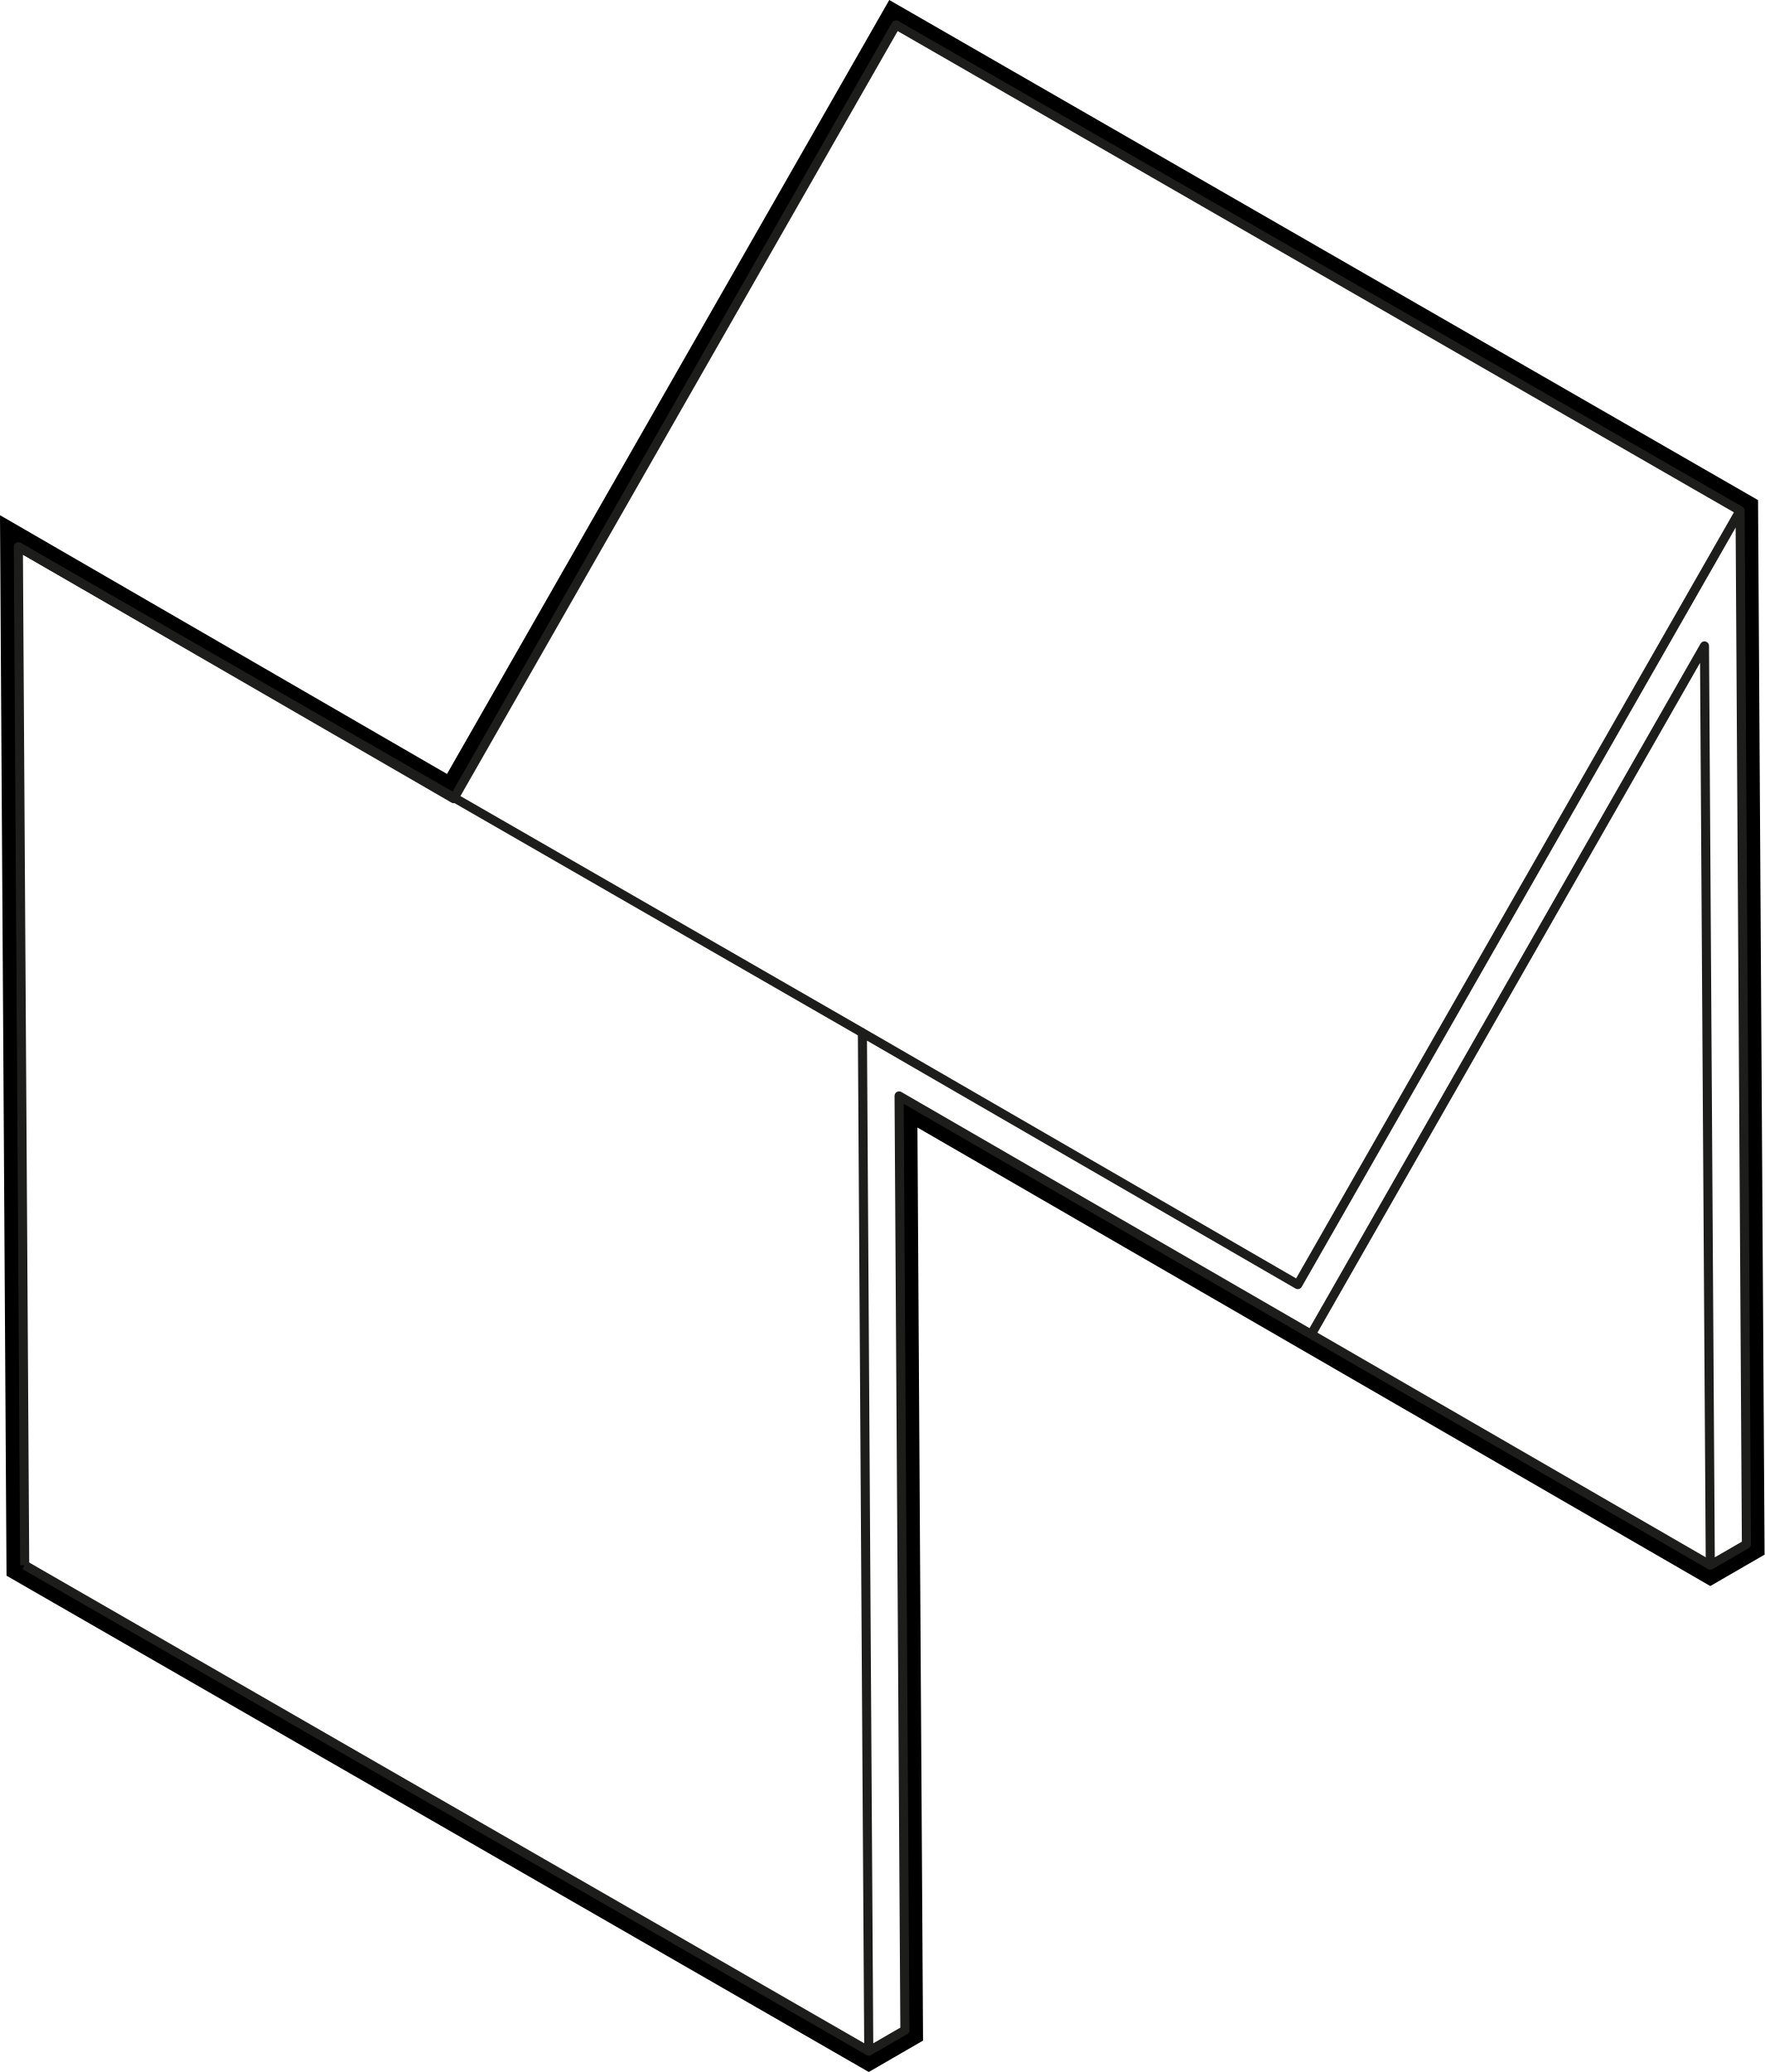
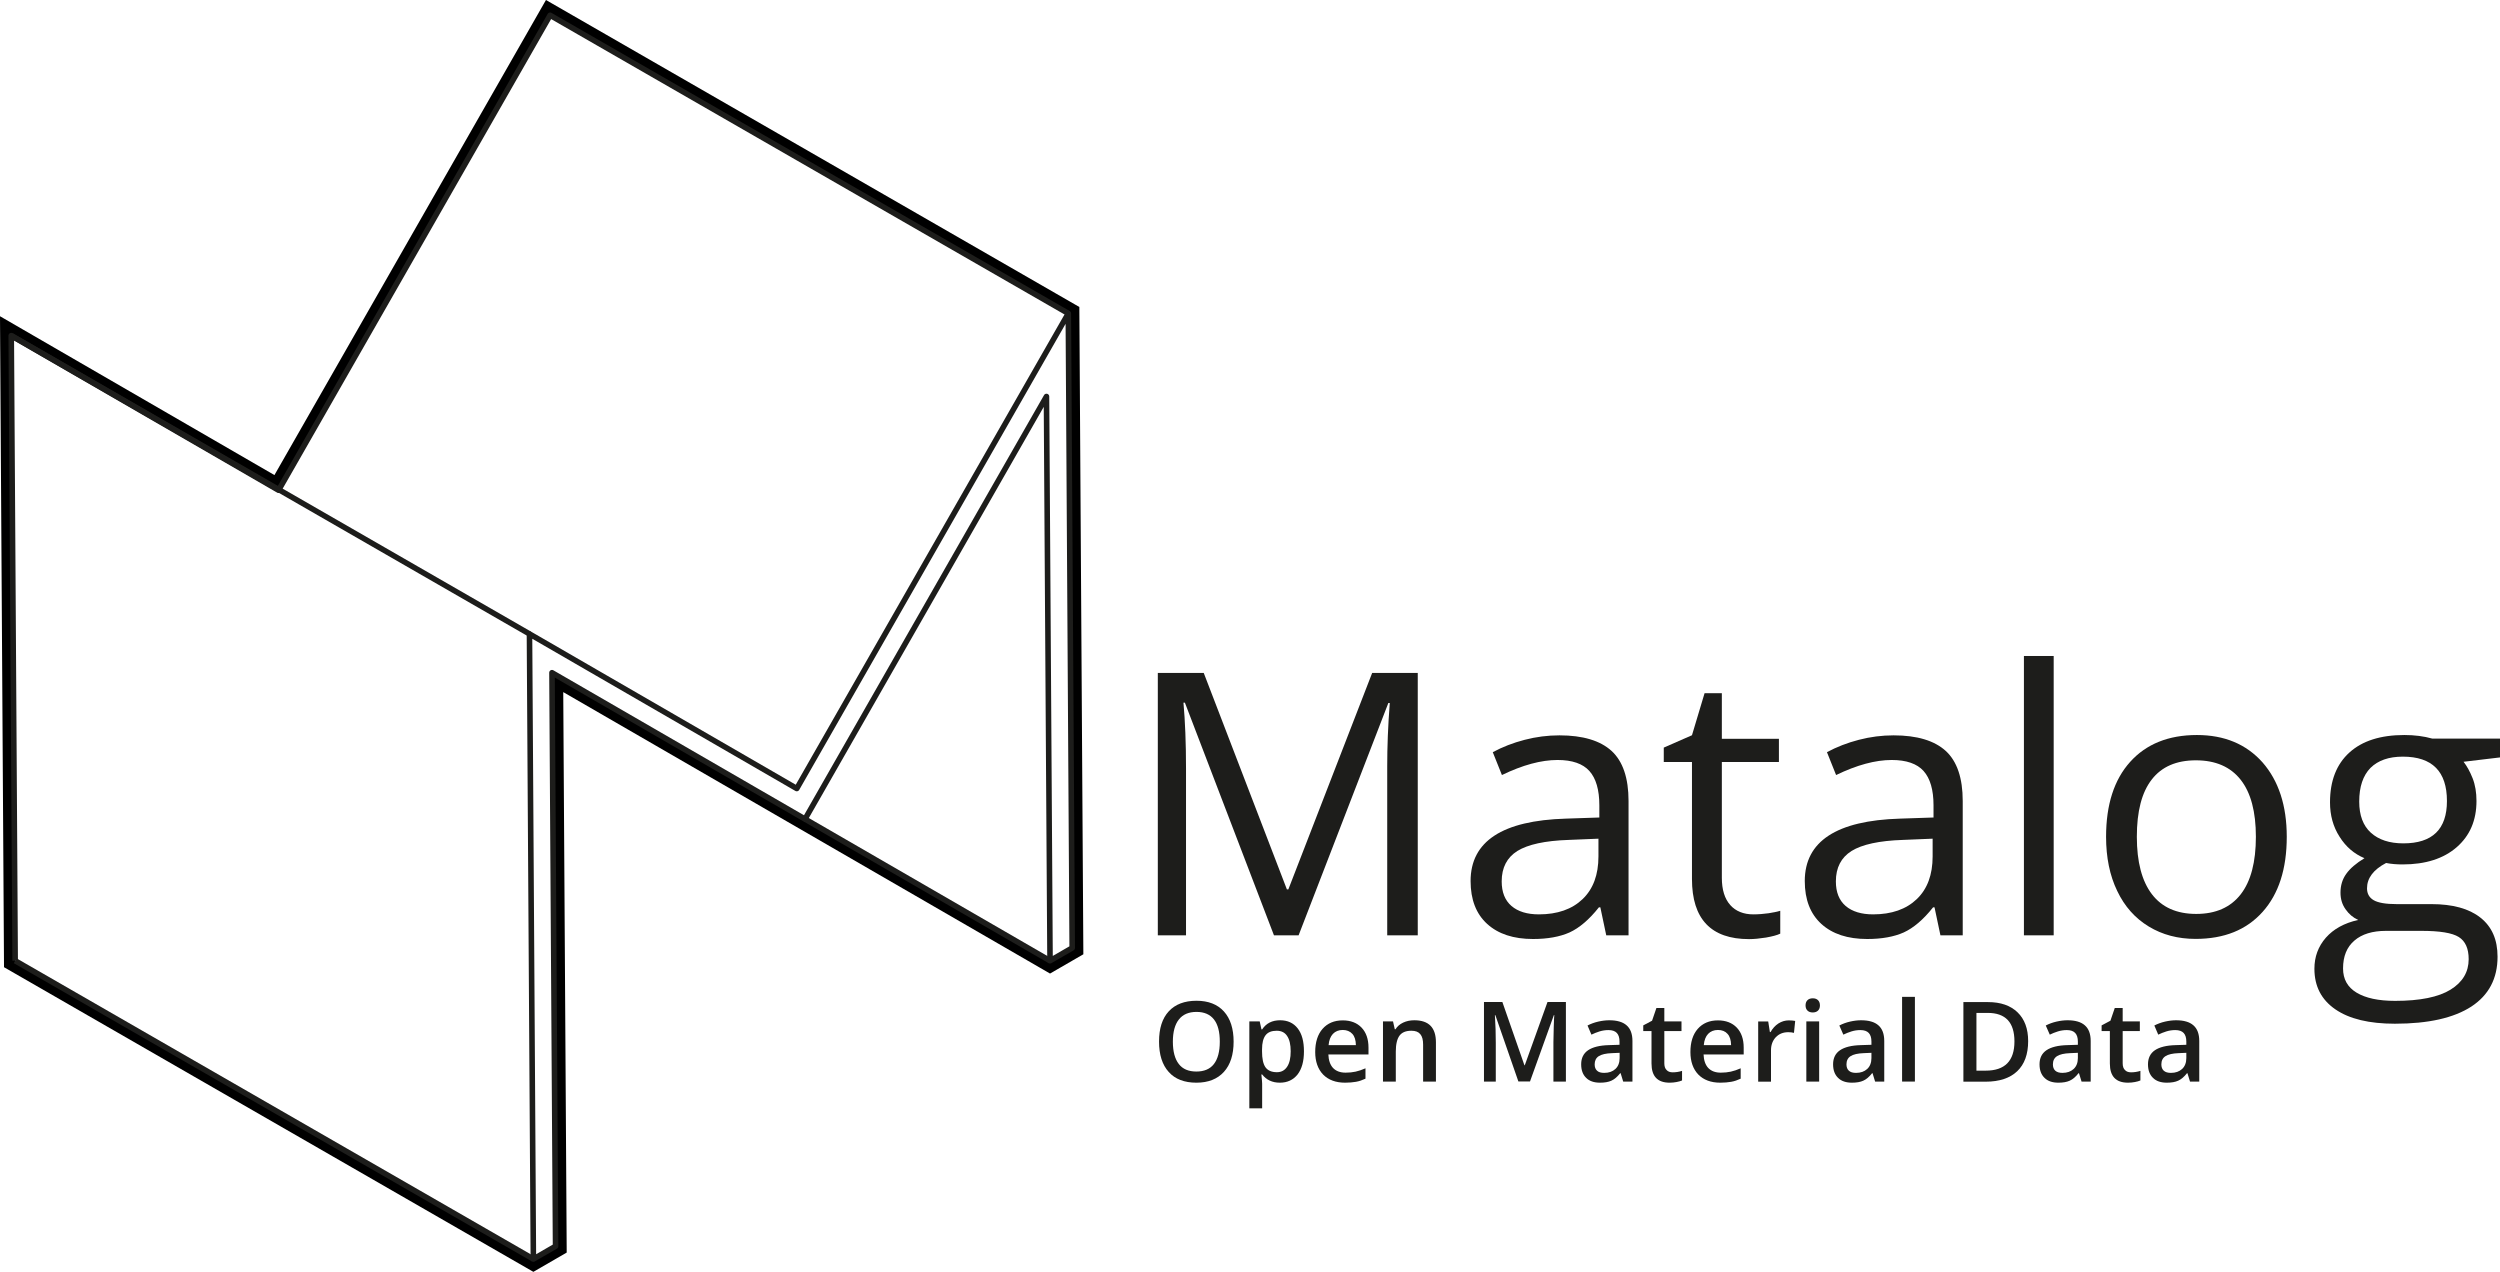
- <svg xmlns="http://www.w3.org/2000/svg" version="1.1" id="Layer_1" x="0px" y="0px" viewBox="0 0 97.19 114.1" style="enable-background:new 0 0 97.19 114.1;" xml:space="preserve">
+ <svg xmlns="http://www.w3.org/2000/svg" version="1.1" id="Layer_1" x="0px" y="0px" viewBox="0 0 224.28 114.1" style="enable-background:new 0 0 224.28 114.1;" xml:space="preserve">
  <style type="text/css">
	.st0{fill:none;stroke:#1D1D1B;stroke-width:0.5;stroke-linejoin:round;}
+ 	.st1{fill:#1D1D1B;}
</style>
  <g>
    <path d="M97.19,85.61l-0.36-58.07L48.98,0L24.62,42.62L0,28.37l0.36,58.4l47.49,27.33l2.99-1.73l-0.31-50.28L94.2,87.34   L97.19,85.61z M49.52,60.35l0.32,51.45l-1.99,1.15L1.36,86.19L1.01,30.11l23.98,13.87L49.35,1.37l46.49,26.76l0.35,56.91   l-1.99,1.15L49.52,60.35z" />
  </g>
  <g>
    <g>
      <path class="st0" d="M94.86,31.85" />
      <polygon class="st0" points="47.85,112.95 47.5,56.87 71.48,70.74 95.84,28.12 96.19,85.04 94.2,86.19 93.88,35.57 72.22,73.48     49.52,60.35 49.84,111.8   " />
      <line class="st0" x1="47.85" y1="112.95" x2="1.36" y2="86.19" />
      <line class="st0" x1="94.2" y1="86.19" x2="72.22" y2="73.48" />
      <polyline class="st0" points="95.84,28.12 49.35,1.37 24.99,43.98 1.01,30.11 1.36,86.19   " />
      <line class="st0" x1="47.5" y1="56.87" x2="1.01" y2="30.11" />
    </g>
  </g>
+   <g>
+     <g>
+       <g>
+         <path class="st1" d="M114.29,83.91l-7.99-20.87h-0.13c0.15,1.65,0.23,3.62,0.23,5.89v14.98h-2.53V60.37h4.12l7.46,19.42h0.13     l7.52-19.42h4.09v23.54h-2.74V68.74c0-1.74,0.07-3.63,0.23-5.67h-0.13l-8.05,20.84H114.29z" />
+         <path class="st1" d="M144.1,83.91l-0.53-2.51h-0.13c-0.88,1.11-1.76,1.85-2.63,2.25c-0.87,0.39-1.97,0.59-3.28,0.59     c-1.75,0-3.12-0.45-4.11-1.35c-0.99-0.9-1.49-2.18-1.49-3.85c0-3.56,2.85-5.43,8.55-5.6l3-0.1v-1.1c0-1.38-0.3-2.41-0.89-3.07     c-0.59-0.66-1.55-0.99-2.86-0.99c-1.47,0-3.13,0.45-4.99,1.35l-0.82-2.05c0.87-0.47,1.82-0.84,2.86-1.11     c1.04-0.27,2.07-0.4,3.12-0.4c2.1,0,3.66,0.47,4.68,1.4c1.01,0.93,1.52,2.43,1.52,4.49v12.05H144.1z M138.06,82.03     c1.66,0,2.97-0.46,3.92-1.37c0.95-0.91,1.42-2.19,1.42-3.83v-1.59l-2.67,0.11c-2.13,0.07-3.66,0.41-4.6,0.99     c-0.94,0.59-1.41,1.5-1.41,2.73c0,0.97,0.29,1.7,0.88,2.21C136.19,81.78,137,82.03,138.06,82.03z" />
+         <path class="st1" d="M157.29,82.03c0.47,0,0.93-0.04,1.37-0.1c0.44-0.07,0.79-0.14,1.05-0.22v2.05     c-0.29,0.14-0.72,0.25-1.28,0.35c-0.57,0.09-1.07,0.14-1.52,0.14c-3.41,0-5.12-1.8-5.12-5.39v-10.5h-2.53v-1.29l2.53-1.11     l1.13-3.77h1.55v4.09h5.12v2.08h-5.12v10.39c0,1.06,0.25,1.88,0.76,2.45C155.71,81.74,156.41,82.03,157.29,82.03z" />
+         <path class="st1" d="M174.08,83.91l-0.53-2.51h-0.13c-0.88,1.11-1.76,1.85-2.63,2.25c-0.87,0.39-1.97,0.59-3.28,0.59     c-1.75,0-3.12-0.45-4.11-1.35c-0.99-0.9-1.49-2.18-1.49-3.85c0-3.56,2.85-5.43,8.55-5.6l3-0.1v-1.1c0-1.38-0.3-2.41-0.89-3.07     c-0.59-0.66-1.55-0.99-2.86-0.99c-1.47,0-3.13,0.45-4.99,1.35l-0.82-2.05c0.87-0.47,1.82-0.84,2.86-1.11     c1.04-0.27,2.07-0.4,3.12-0.4c2.1,0,3.66,0.47,4.68,1.4c1.01,0.93,1.52,2.43,1.52,4.49v12.05H174.08z M168.04,82.03     c1.66,0,2.97-0.46,3.92-1.37c0.95-0.91,1.42-2.19,1.42-3.83v-1.59l-2.67,0.11c-2.13,0.07-3.66,0.41-4.6,0.99     c-0.94,0.59-1.41,1.5-1.41,2.73c0,0.97,0.29,1.7,0.88,2.21C166.17,81.78,166.99,82.03,168.04,82.03z" />
+         <path class="st1" d="M184.24,83.91h-2.67V58.85h2.67V83.91z" />
+         <path class="st1" d="M205.15,75.07c0,2.88-0.72,5.12-2.17,6.74c-1.45,1.62-3.45,2.42-6.01,2.42c-1.58,0-2.98-0.37-4.2-1.11     s-2.17-1.8-2.83-3.19c-0.67-1.38-1-3.01-1-4.86c0-2.88,0.72-5.12,2.16-6.72c1.44-1.6,3.44-2.41,5.99-2.41     c2.47,0,4.43,0.82,5.89,2.46C204.42,70.05,205.15,72.27,205.15,75.07z M191.7,75.07c0,2.25,0.45,3.97,1.35,5.15     c0.9,1.18,2.23,1.77,3.98,1.77c1.75,0,3.08-0.59,3.99-1.76c0.91-1.17,1.36-2.9,1.36-5.16c0-2.24-0.45-3.95-1.36-5.11     c-0.91-1.16-2.25-1.75-4.02-1.75c-1.75,0-3.07,0.57-3.96,1.72C192.14,71.08,191.7,72.79,191.7,75.07z" />
+         <path class="st1" d="M224.28,66.26v1.69l-3.27,0.39c0.3,0.38,0.57,0.87,0.81,1.47c0.24,0.61,0.35,1.29,0.35,2.05     c0,1.73-0.59,3.11-1.77,4.14c-1.18,1.03-2.8,1.55-4.86,1.55c-0.53,0-1.02-0.04-1.48-0.13c-1.14,0.6-1.71,1.36-1.71,2.27     c0,0.48,0.2,0.84,0.6,1.07c0.4,0.23,1.08,0.35,2.05,0.35h3.12c1.91,0,3.38,0.4,4.4,1.21c1.03,0.81,1.54,1.97,1.54,3.51     c0,1.95-0.78,3.44-2.35,4.47c-1.57,1.02-3.85,1.54-6.86,1.54c-2.31,0-4.09-0.43-5.34-1.29c-1.25-0.86-1.88-2.07-1.88-3.64     c0-1.07,0.34-2,1.03-2.79c0.69-0.78,1.65-1.31,2.9-1.59c-0.45-0.2-0.83-0.52-1.13-0.95c-0.31-0.43-0.46-0.93-0.46-1.5     c0-0.64,0.17-1.21,0.52-1.69c0.34-0.48,0.89-0.95,1.63-1.4c-0.91-0.38-1.66-1.01-2.23-1.92c-0.58-0.9-0.86-1.93-0.86-3.09     c0-1.93,0.58-3.42,1.74-4.47c1.16-1.05,2.8-1.57,4.93-1.57c0.92,0,1.76,0.11,2.5,0.32H224.28z M210.2,86.88     c0,0.96,0.4,1.68,1.21,2.17c0.81,0.49,1.96,0.74,3.46,0.74c2.24,0,3.9-0.34,4.98-1.01c1.08-0.67,1.62-1.58,1.62-2.73     c0-0.96-0.3-1.62-0.89-1.99c-0.59-0.37-1.7-0.55-3.33-0.55h-3.2c-1.21,0-2.16,0.29-2.83,0.87     C210.54,84.96,210.2,85.79,210.2,86.88z M211.65,71.91c0,1.23,0.35,2.17,1.05,2.8c0.7,0.63,1.67,0.95,2.91,0.95     c2.61,0,3.91-1.27,3.91-3.8c0-2.65-1.32-3.98-3.96-3.98c-1.26,0-2.22,0.34-2.9,1.01C211.99,69.58,211.65,70.58,211.65,71.91z" />
+       </g>
+     </g>
+   </g>
+   <g>
+     <path class="st1" d="M110.67,93.45c0,1.16-0.29,2.07-0.87,2.71c-0.58,0.64-1.4,0.97-2.47,0.97c-1.08,0-1.91-0.32-2.48-0.96   c-0.58-0.64-0.87-1.55-0.87-2.73s0.29-2.08,0.87-2.71c0.58-0.63,1.41-0.95,2.49-0.95c1.06,0,1.88,0.32,2.46,0.96   S110.67,92.29,110.67,93.45z M105.22,93.45c0,0.88,0.18,1.55,0.53,2c0.35,0.46,0.88,0.68,1.58,0.68c0.69,0,1.22-0.22,1.57-0.67   c0.35-0.45,0.53-1.12,0.53-2.01c0-0.88-0.17-1.54-0.52-1.99c-0.35-0.45-0.87-0.68-1.57-0.68c-0.7,0-1.23,0.23-1.58,0.68   C105.4,91.91,105.22,92.58,105.22,93.45z" />
+     <path class="st1" d="M114.82,97.13c-0.68,0-1.21-0.25-1.59-0.74h-0.07c0.05,0.46,0.07,0.73,0.07,0.83v2.21h-1.15v-7.8h0.93   c0.03,0.1,0.08,0.34,0.16,0.72h0.06c0.36-0.55,0.9-0.82,1.61-0.82c0.67,0,1.2,0.24,1.58,0.73c0.38,0.49,0.56,1.17,0.56,2.06   s-0.19,1.57-0.57,2.07C116.02,96.88,115.49,97.13,114.82,97.13z M114.54,92.47c-0.46,0-0.79,0.13-1,0.4   c-0.21,0.27-0.32,0.69-0.32,1.28v0.17c0,0.66,0.1,1.13,0.31,1.43c0.21,0.29,0.55,0.44,1.02,0.44c0.4,0,0.7-0.16,0.92-0.49   s0.32-0.79,0.32-1.39c0-0.61-0.11-1.06-0.32-1.37C115.27,92.63,114.95,92.47,114.54,92.47z" />
+     <path class="st1" d="M120.67,97.13c-0.84,0-1.5-0.25-1.97-0.73c-0.47-0.49-0.71-1.17-0.71-2.02c0-0.88,0.22-1.58,0.66-2.08   s1.04-0.76,1.81-0.76c0.71,0,1.28,0.22,1.69,0.65s0.62,1.03,0.62,1.79v0.62h-3.6c0.02,0.52,0.16,0.93,0.42,1.21   c0.27,0.28,0.64,0.42,1.13,0.42c0.32,0,0.62-0.03,0.89-0.09c0.28-0.06,0.57-0.16,0.89-0.3v0.93c-0.28,0.13-0.56,0.23-0.85,0.28   S121.04,97.13,120.67,97.13z M120.46,92.4c-0.36,0-0.66,0.12-0.88,0.35c-0.22,0.23-0.35,0.57-0.39,1.01h2.45   c-0.01-0.45-0.11-0.78-0.32-1.01C121.11,92.52,120.82,92.4,120.46,92.4z" />
+     <path class="st1" d="M128.82,97.03h-1.15v-3.32c0-0.42-0.08-0.73-0.25-0.93c-0.17-0.21-0.43-0.31-0.8-0.31   c-0.49,0-0.84,0.14-1.06,0.43s-0.34,0.77-0.34,1.44v2.69h-1.15v-5.4h0.9l0.16,0.71h0.06c0.16-0.26,0.39-0.46,0.69-0.6   s0.63-0.21,1-0.21c1.3,0,1.94,0.66,1.94,1.98V97.03z" />
+     <path class="st1" d="M136.22,97.03l-2.07-5.96h-0.04c0.06,0.89,0.08,1.72,0.08,2.49v3.47h-1.06v-7.14h1.65l1.98,5.68h0.03   l2.04-5.68h1.65v7.14h-1.12V93.5c0-0.35,0.01-0.82,0.03-1.39c0.02-0.57,0.03-0.92,0.05-1.04h-0.04l-2.14,5.95H136.22z" />
+     <path class="st1" d="M145.62,97.03l-0.23-0.75h-0.04c-0.26,0.33-0.52,0.55-0.79,0.67c-0.26,0.12-0.6,0.18-1.02,0.18   c-0.53,0-0.95-0.14-1.24-0.43c-0.3-0.29-0.45-0.69-0.45-1.22c0-0.56,0.21-0.98,0.62-1.26s1.04-0.44,1.89-0.46l0.93-0.03v-0.29   c0-0.34-0.08-0.6-0.24-0.77c-0.16-0.17-0.41-0.26-0.75-0.26c-0.28,0-0.54,0.04-0.8,0.12s-0.5,0.18-0.73,0.29L142.42,92   c0.29-0.15,0.61-0.27,0.96-0.35c0.35-0.08,0.68-0.12,0.99-0.12c0.69,0,1.21,0.15,1.55,0.45c0.35,0.3,0.53,0.77,0.53,1.41v3.64   H145.62z M143.92,96.25c0.42,0,0.75-0.12,1-0.35c0.25-0.23,0.38-0.56,0.38-0.98v-0.47l-0.69,0.03c-0.54,0.02-0.93,0.11-1.18,0.27   c-0.25,0.16-0.37,0.41-0.37,0.74c0,0.24,0.07,0.43,0.21,0.56C143.41,96.19,143.63,96.25,143.92,96.25z" />
+     <path class="st1" d="M150.06,96.2c0.28,0,0.56-0.04,0.84-0.13v0.86c-0.13,0.06-0.29,0.1-0.49,0.14c-0.2,0.04-0.41,0.06-0.62,0.06   c-1.09,0-1.63-0.57-1.63-1.72V92.5h-0.74v-0.51l0.79-0.42l0.39-1.14h0.71v1.2h1.54v0.87h-1.54v2.89c0,0.28,0.07,0.48,0.21,0.61   C149.65,96.14,149.83,96.2,150.06,96.2z" />
+     <path class="st1" d="M154.33,97.13c-0.84,0-1.5-0.25-1.97-0.73c-0.47-0.49-0.71-1.17-0.71-2.02c0-0.88,0.22-1.58,0.66-2.08   s1.04-0.76,1.81-0.76c0.71,0,1.28,0.22,1.69,0.65s0.62,1.03,0.62,1.79v0.62h-3.6c0.02,0.52,0.16,0.93,0.42,1.21   c0.27,0.28,0.64,0.42,1.13,0.42c0.32,0,0.62-0.03,0.89-0.09c0.28-0.06,0.57-0.16,0.89-0.3v0.93c-0.28,0.13-0.56,0.23-0.85,0.28   S154.7,97.13,154.33,97.13z M154.12,92.4c-0.36,0-0.66,0.12-0.88,0.35c-0.22,0.23-0.35,0.57-0.39,1.01h2.45   c-0.01-0.45-0.11-0.78-0.32-1.01C154.78,92.52,154.49,92.4,154.12,92.4z" />
+     <path class="st1" d="M160.48,91.54c0.23,0,0.42,0.02,0.57,0.05l-0.11,1.07c-0.16-0.04-0.33-0.06-0.51-0.06   c-0.46,0-0.83,0.15-1.12,0.45c-0.28,0.3-0.43,0.69-0.43,1.17v2.82h-1.15v-5.4h0.9l0.15,0.95h0.06c0.18-0.32,0.41-0.58,0.7-0.77   C159.84,91.63,160.15,91.54,160.48,91.54z" />
+     <path class="st1" d="M161.98,90.2c0-0.21,0.06-0.36,0.17-0.47c0.11-0.11,0.27-0.17,0.48-0.17c0.2,0,0.36,0.06,0.47,0.17   c0.11,0.11,0.17,0.27,0.17,0.47c0,0.2-0.06,0.35-0.17,0.46c-0.11,0.11-0.27,0.17-0.47,0.17c-0.21,0-0.37-0.06-0.48-0.17   C162.04,90.55,161.98,90.4,161.98,90.2z M163.2,97.03h-1.15v-5.4h1.15V97.03z" />
+     <path class="st1" d="M168.22,97.03l-0.23-0.75h-0.04c-0.26,0.33-0.52,0.55-0.79,0.67c-0.26,0.12-0.6,0.18-1.02,0.18   c-0.53,0-0.95-0.14-1.24-0.43c-0.3-0.29-0.45-0.69-0.45-1.22c0-0.56,0.21-0.98,0.62-1.26s1.04-0.44,1.89-0.46l0.93-0.03v-0.29   c0-0.34-0.08-0.6-0.24-0.77c-0.16-0.17-0.41-0.26-0.75-0.26c-0.28,0-0.54,0.04-0.8,0.12s-0.5,0.18-0.73,0.29L165.01,92   c0.29-0.15,0.61-0.27,0.96-0.35c0.35-0.08,0.68-0.12,0.99-0.12c0.69,0,1.21,0.15,1.55,0.45c0.35,0.3,0.53,0.77,0.53,1.41v3.64   H168.22z M166.51,96.25c0.42,0,0.75-0.12,1-0.35c0.25-0.23,0.38-0.56,0.38-0.98v-0.47l-0.69,0.03c-0.54,0.02-0.93,0.11-1.18,0.27   c-0.25,0.16-0.37,0.41-0.37,0.74c0,0.24,0.07,0.43,0.21,0.56C166.01,96.19,166.22,96.25,166.51,96.25z" />
+     <path class="st1" d="M171.79,97.03h-1.15v-7.6h1.15V97.03z" />
+     <path class="st1" d="M181.95,93.4c0,1.18-0.33,2.08-0.98,2.7c-0.65,0.62-1.6,0.94-2.83,0.94h-2v-7.14h2.21   c1.14,0,2.02,0.31,2.65,0.92S181.95,92.29,181.95,93.4z M180.72,93.43c0-1.71-0.8-2.56-2.4-2.56h-1.01v5.18h0.83   C179.86,96.05,180.72,95.18,180.72,93.43z" />
+     <path class="st1" d="M186.74,97.03l-0.23-0.75h-0.04c-0.26,0.33-0.52,0.55-0.79,0.67c-0.26,0.12-0.6,0.18-1.02,0.18   c-0.53,0-0.95-0.14-1.24-0.43c-0.3-0.29-0.45-0.69-0.45-1.22c0-0.56,0.21-0.98,0.62-1.26s1.04-0.44,1.89-0.46l0.93-0.03v-0.29   c0-0.34-0.08-0.6-0.24-0.77c-0.16-0.17-0.41-0.26-0.75-0.26c-0.28,0-0.54,0.04-0.8,0.12s-0.5,0.18-0.73,0.29L183.53,92   c0.29-0.15,0.61-0.27,0.96-0.35c0.35-0.08,0.68-0.12,0.99-0.12c0.69,0,1.21,0.15,1.55,0.45c0.35,0.3,0.53,0.77,0.53,1.41v3.64   H186.74z M185.03,96.25c0.42,0,0.75-0.12,1-0.35c0.25-0.23,0.38-0.56,0.38-0.98v-0.47l-0.69,0.03c-0.54,0.02-0.93,0.11-1.18,0.27   c-0.25,0.16-0.37,0.41-0.37,0.74c0,0.24,0.07,0.43,0.21,0.56C184.53,96.19,184.75,96.25,185.03,96.25z" />
+     <path class="st1" d="M191.18,96.2c0.28,0,0.56-0.04,0.84-0.13v0.86c-0.13,0.06-0.29,0.1-0.49,0.14c-0.2,0.04-0.41,0.06-0.62,0.06   c-1.09,0-1.63-0.57-1.63-1.72V92.5h-0.74v-0.51l0.79-0.42l0.39-1.14h0.71v1.2h1.54v0.87h-1.54v2.89c0,0.28,0.07,0.48,0.21,0.61   C190.77,96.14,190.95,96.2,191.18,96.2z" />
+     <path class="st1" d="M196.47,97.03l-0.23-0.75h-0.04c-0.26,0.33-0.52,0.55-0.79,0.67c-0.26,0.12-0.6,0.18-1.02,0.18   c-0.53,0-0.95-0.14-1.24-0.43c-0.3-0.29-0.45-0.69-0.45-1.22c0-0.56,0.21-0.98,0.62-1.26s1.04-0.44,1.89-0.46l0.93-0.03v-0.29   c0-0.34-0.08-0.6-0.24-0.77c-0.16-0.17-0.41-0.26-0.75-0.26c-0.28,0-0.54,0.04-0.8,0.12s-0.5,0.18-0.73,0.29L193.27,92   c0.29-0.15,0.61-0.27,0.96-0.35c0.35-0.08,0.68-0.12,0.99-0.12c0.69,0,1.21,0.15,1.55,0.45c0.35,0.3,0.53,0.77,0.53,1.41v3.64   H196.47z M194.76,96.25c0.42,0,0.75-0.12,1-0.35c0.25-0.23,0.38-0.56,0.38-0.98v-0.47l-0.69,0.03c-0.54,0.02-0.93,0.11-1.18,0.27   c-0.25,0.16-0.37,0.41-0.37,0.74c0,0.24,0.07,0.43,0.21,0.56C194.26,96.19,194.48,96.25,194.76,96.25z" />
+   </g>
</svg>
